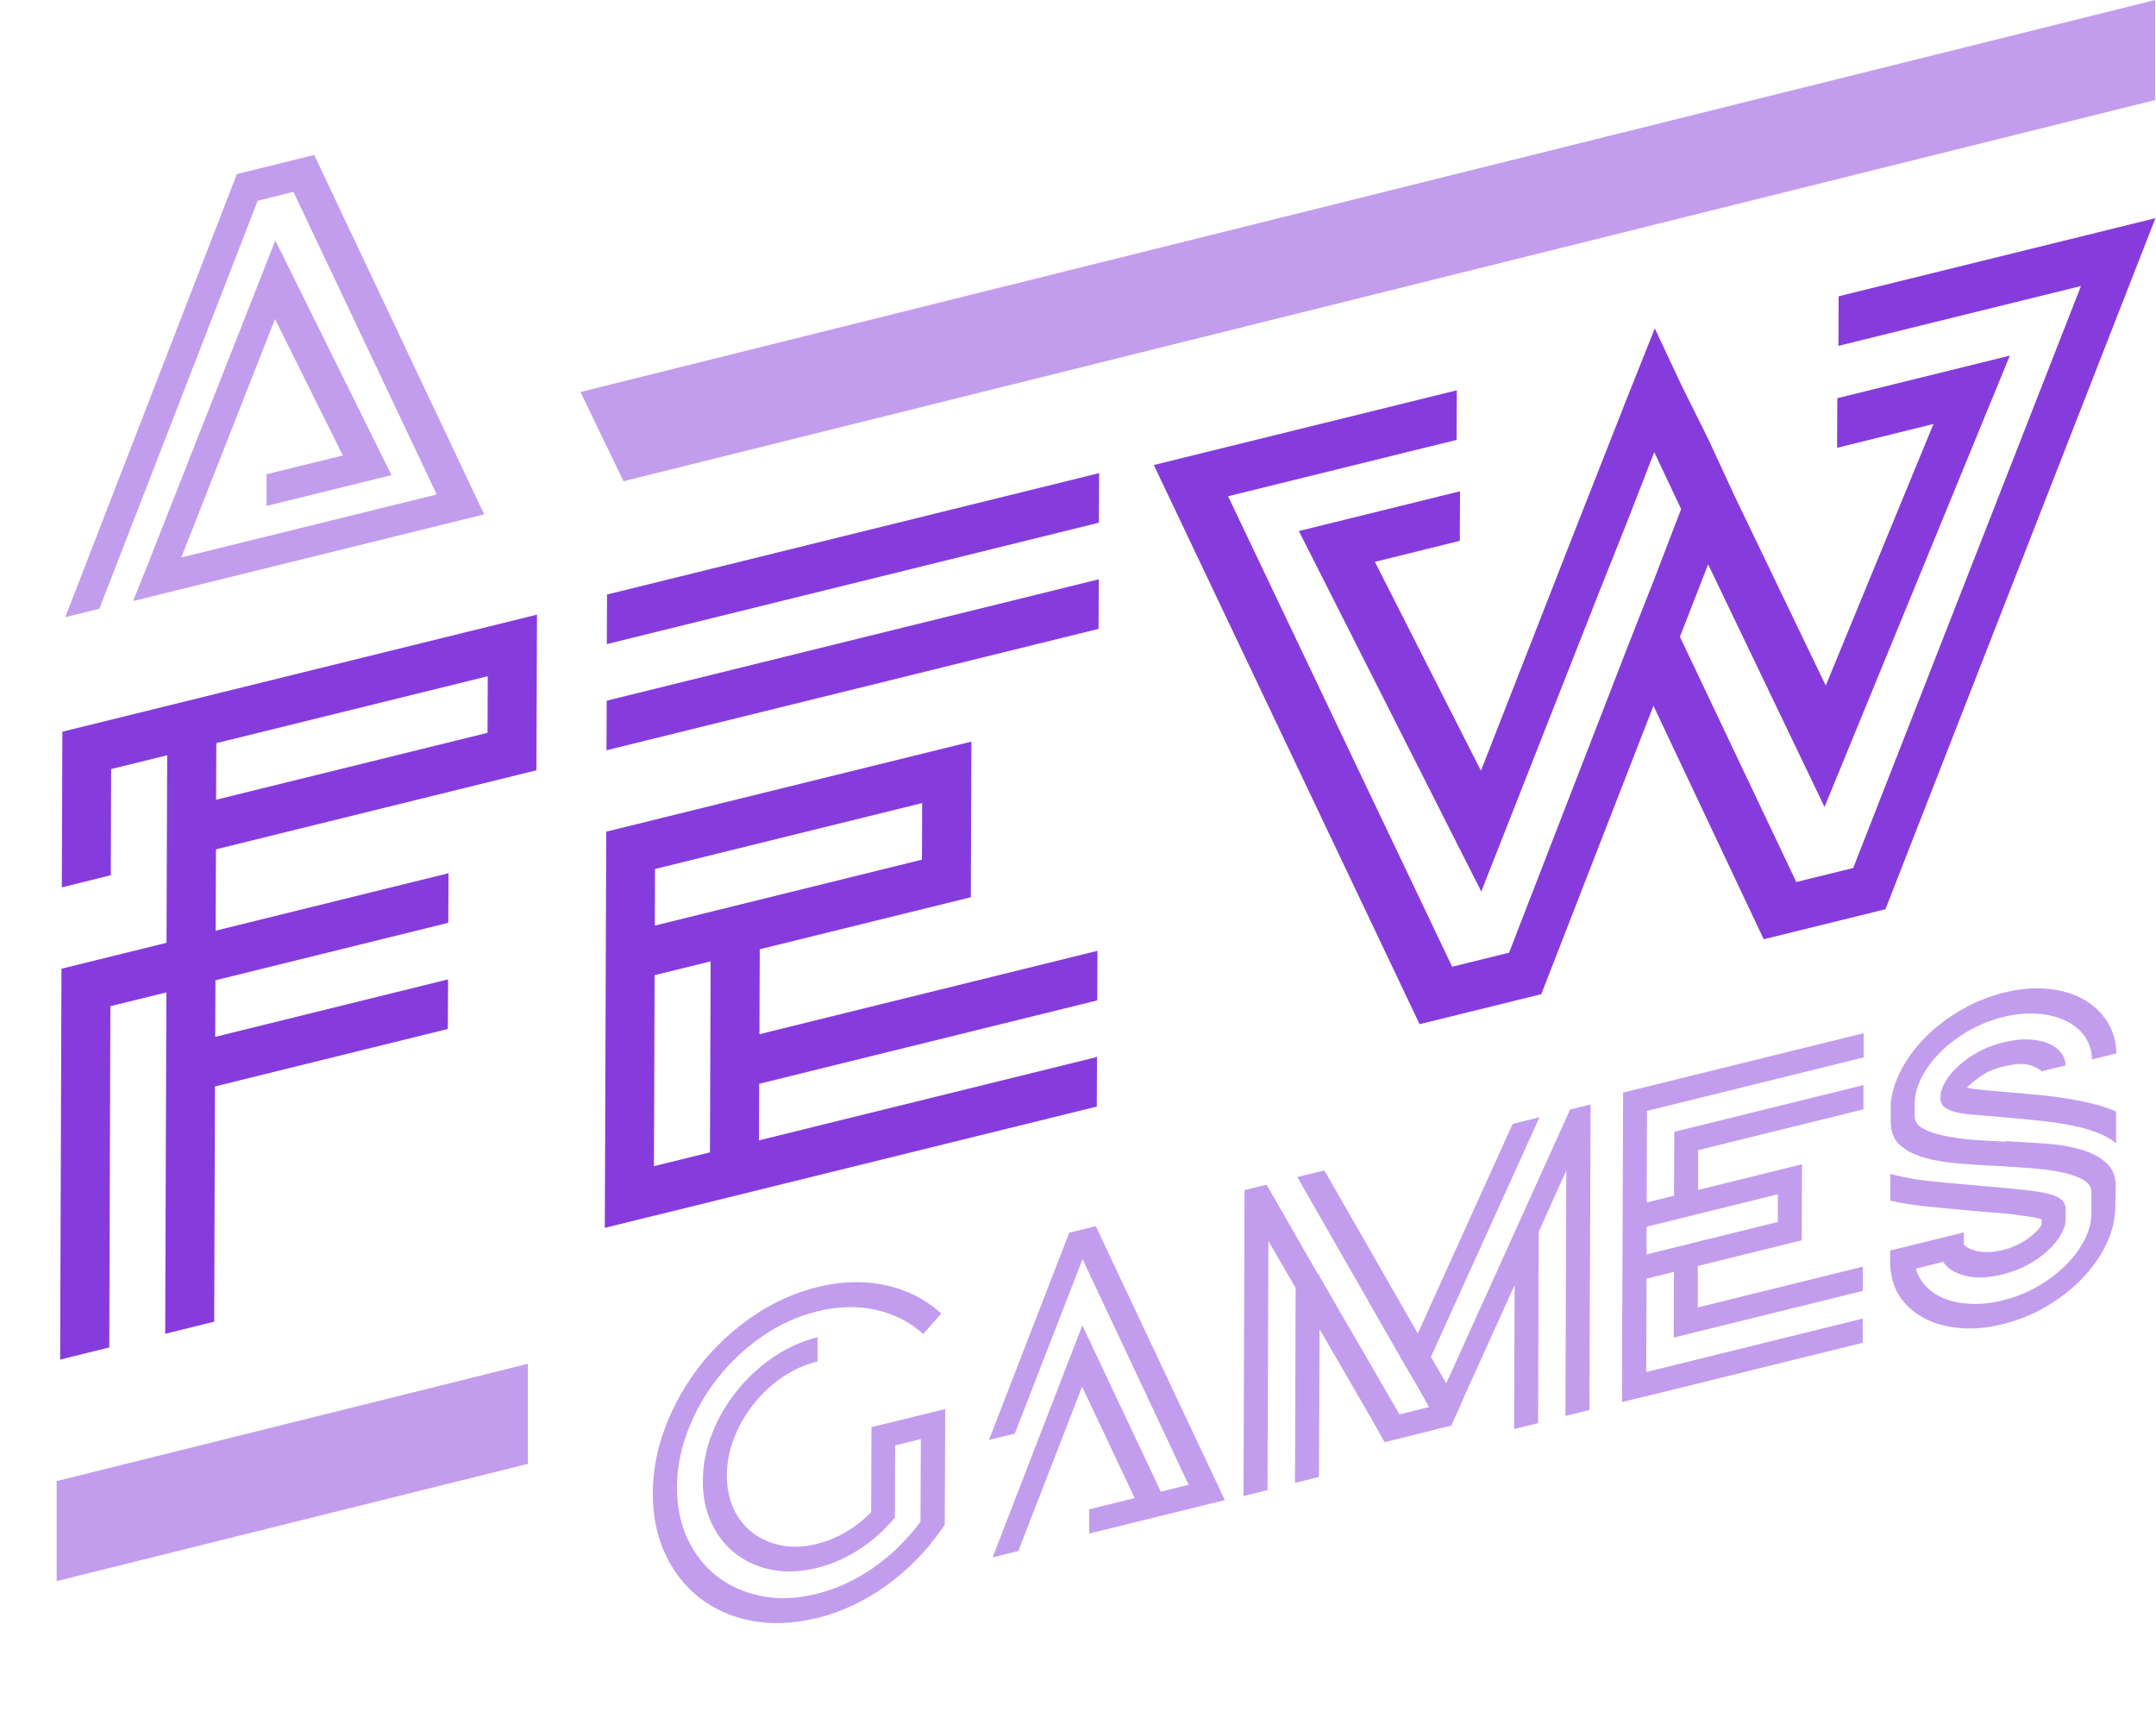
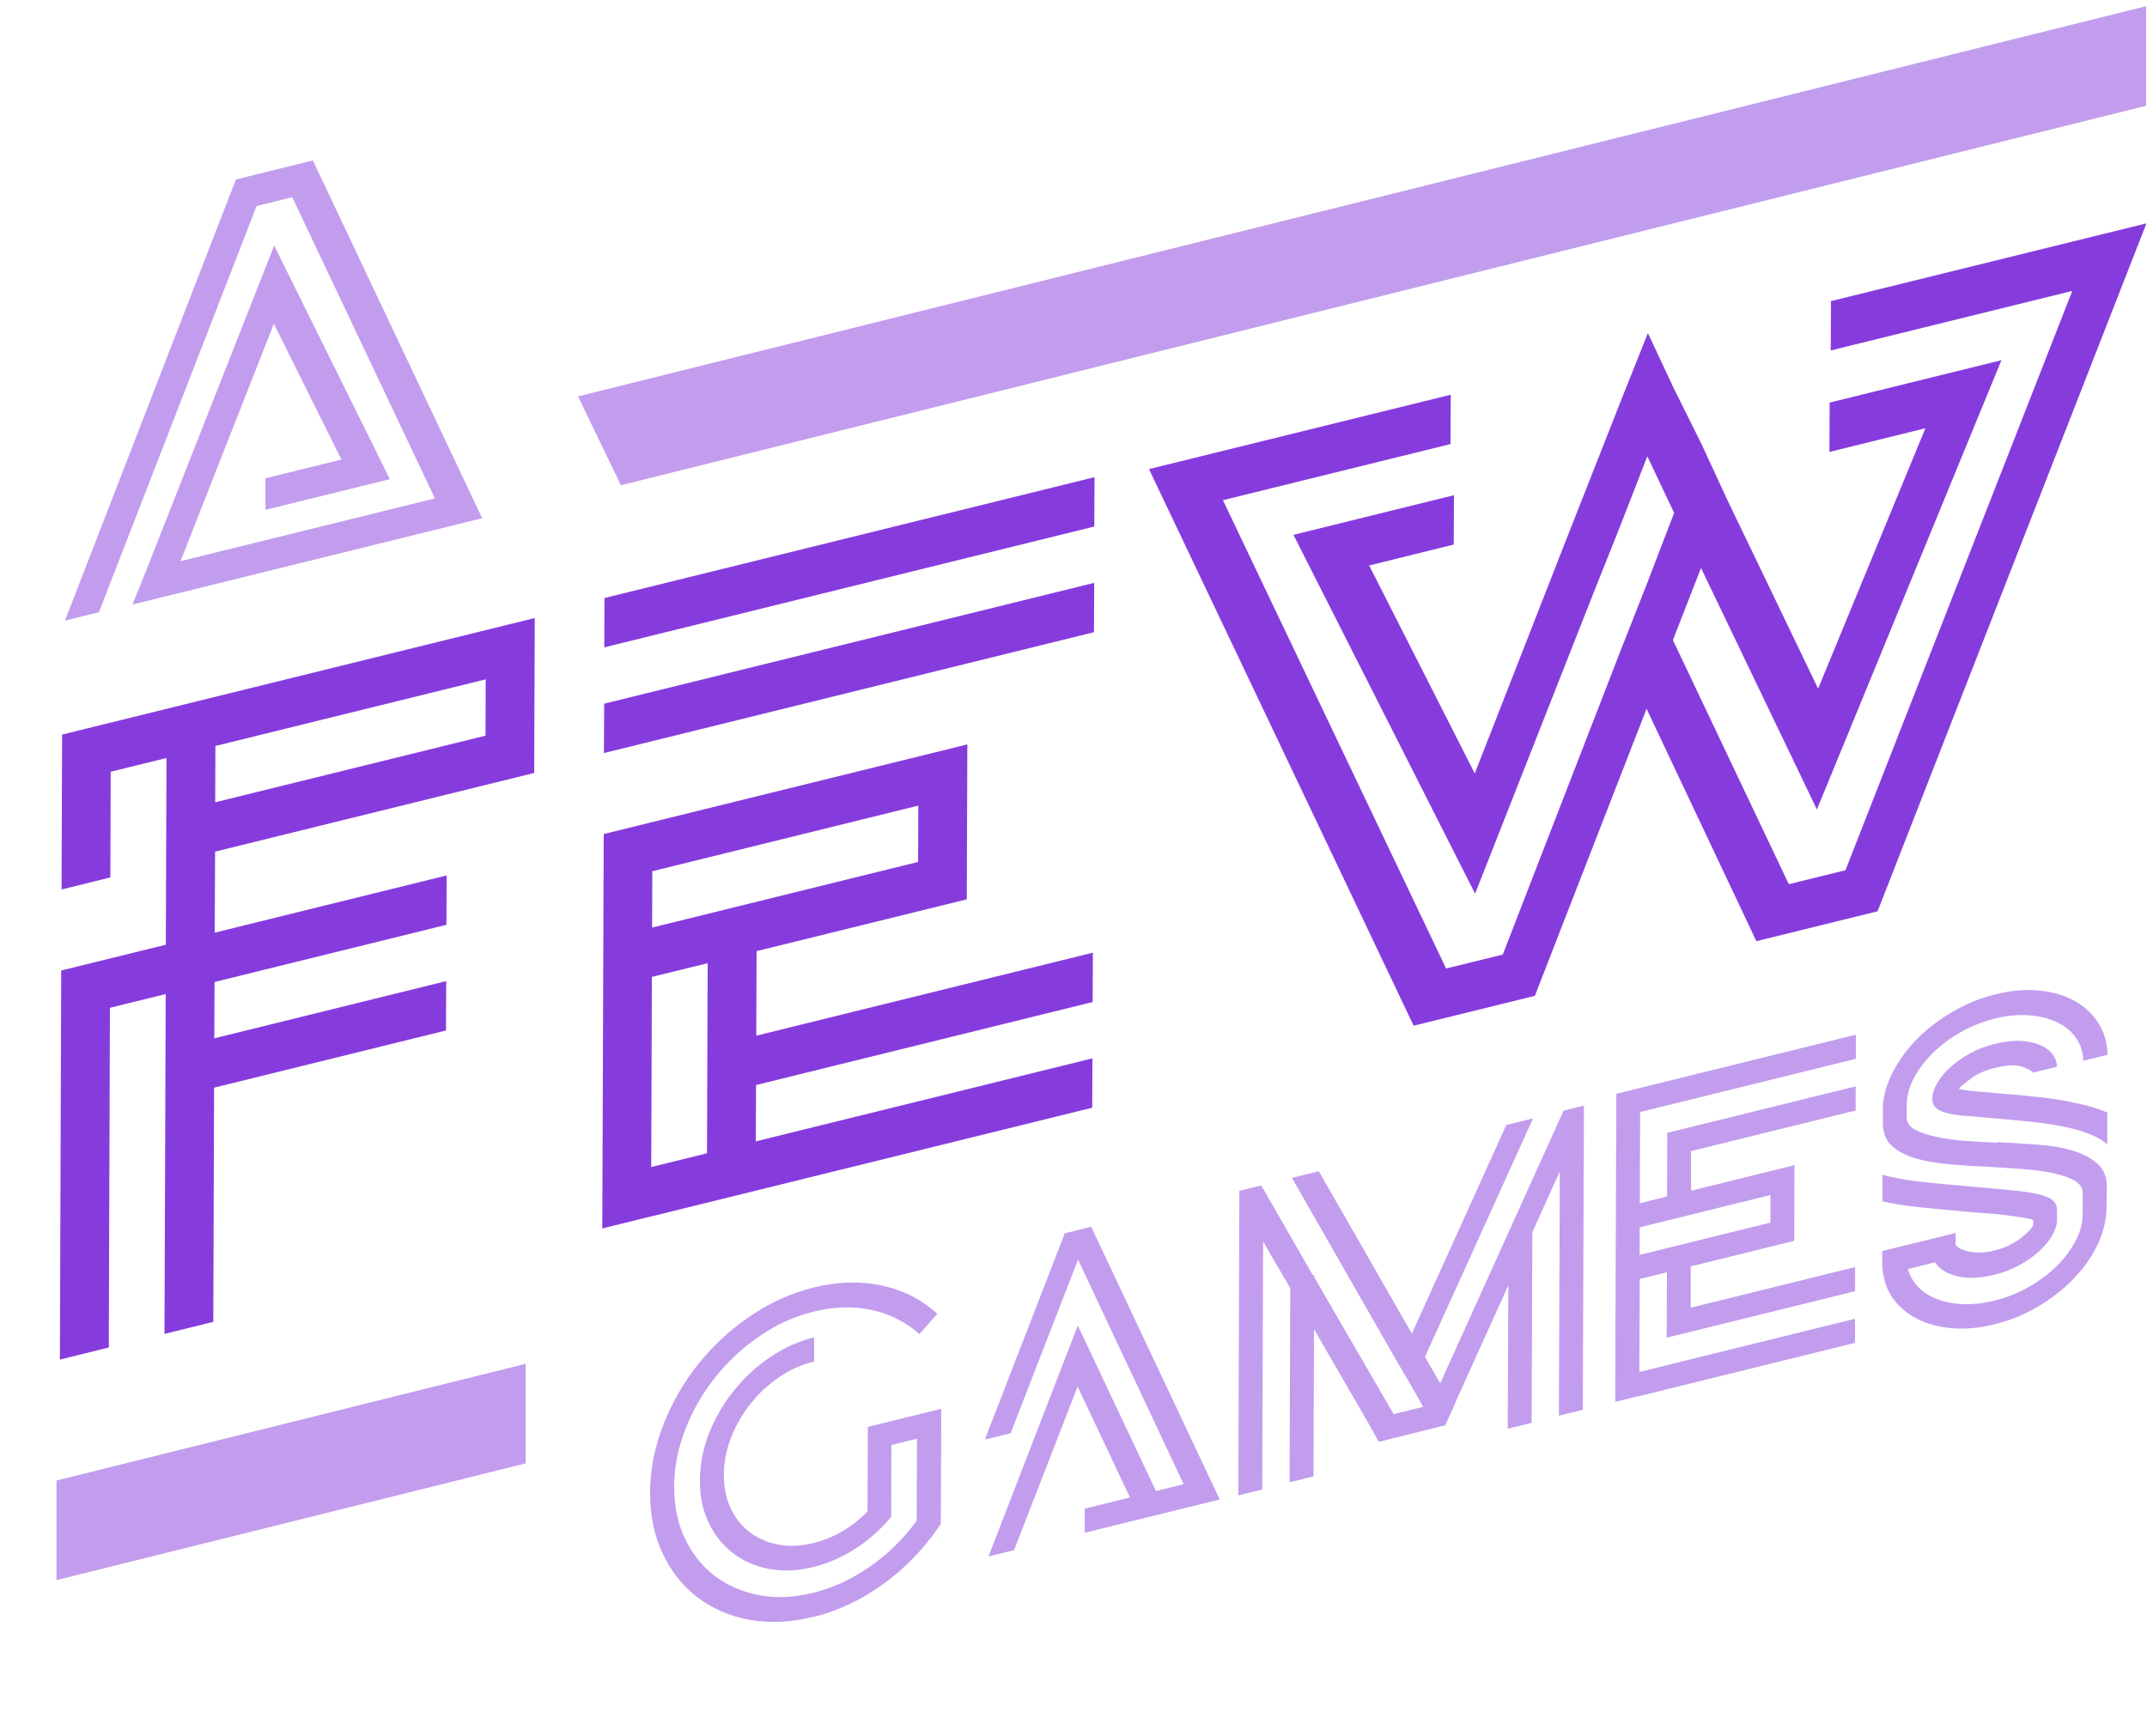
- <svg xmlns="http://www.w3.org/2000/svg" id="a" width="193.96" height="155.7" viewBox="0 0 193.96 155.7">
+ <svg xmlns="http://www.w3.org/2000/svg" id="a" width="94" height="76" viewBox="0 0 193.96 155.7">
  <g>
    <path d="M9.82,121.21l-4.41,1.09,.12-35.16,9.45-2.33,.06-16.87-5.04,1.24-.03,9.55-4.41,1.09,.05-14,42.7-10.53-.05,14-28.83,7.11-.03,7.32,20.95-5.17-.02,4.46-20.95,5.17-.02,5.09,20.95-5.17-.02,4.46-20.95,5.17-.07,21.16-4.41,1.09,.11-30.71-5.04,1.24-.03,9.55-.07,21.16Zm9.62-49.27l24.42-6.02,.02-5.09-24.42,6.02-.02,5.09Z" style="fill:#863cdd;" />
    <path d="M58.82,109.36l-4.41,1.09,.13-35.64,32.85-8.1-.05,14-18.99,4.68-.03,7.64,30.41-7.5-.02,4.46-30.41,7.5-.02,5.09,30.41-7.5-.02,4.46-39.86,9.83Zm40.01-52.79l-44.27,10.92,.02-4.46,44.27-10.92-.02,4.46Zm.03-9.55l-44.27,10.92,.02-4.46,44.27-10.92-.02,4.46Zm-40.03,57.88l5.04-1.24,.06-17.18-5.04,1.24-.04,12.09-.02,5.09Zm.08-21.64l24.03-5.93,.02-5.09-24.03,5.93-.02,5.09Z" style="fill:#863cdd;" />
    <path d="M193.92,19.6l-24.3,62.19-10.95,2.7-9.92-21-10.09,25.94-10.95,2.7-23.91-50.3,27.26-6.72-.02,4.46-20.56,5.07,20.16,42.32,5.12-1.26,10.56-27.25,2.46-6.25,2.46-6.41-2.42-5.12-2.46,6.33-2.46,6.17-10.64,27.03-16.41-32.43,14.5-3.58-.02,4.46-7.64,1.89,9.54,18.79,8.26-21.12,2.46-6.25,2.46-6.25,2.46-6.17,2.34,4.99,2.5,5.03,2.34,5.06,8.2,17.05,9.69-23.53-8.67,2.14,.02-4.46,15.52-3.83-16.67,40.6-10.47-21.82-2.54,6.51,10.47,22.06,5.12-1.26,20.49-52.35-21.82,5.38,.02-4.46,28.52-7.03Z" style="fill:#863cdd;" />
  </g>
  <g style="opacity:.5;">
    <path d="M28.27,13.95l15.29,32.32-28.52,7.04-3.07,.76,1.27-3.16,11.53-29.28,10.45,21.11-11.24,2.77v-2.85l6.86-1.69-6.1-12.27-8.43,21.45,22.98-5.67-12.89-27.22-3.22,.8L8.94,54.76l-3.07,.76L21.31,15.66l6.95-1.72Z" style="fill:#863cdd;" />
  </g>
  <g style="opacity:.5;">
    <path d="M73.42,145.56c-2.03,.5-3.94,.58-5.73,.25-1.79-.33-3.36-1.01-4.69-2.03-1.33-1.02-2.38-2.34-3.14-3.96s-1.14-3.46-1.13-5.51c0-2.05,.4-4.07,1.18-6.08,.78-2,1.83-3.84,3.17-5.52,1.34-1.68,2.91-3.13,4.71-4.35,1.8-1.22,3.71-2.08,5.74-2.58,2.16-.53,4.2-.59,6.14-.17,1.94,.42,3.6,1.27,5.01,2.55l-1.62,1.84c-1.23-1.1-2.66-1.82-4.3-2.18-1.64-.36-3.38-.31-5.23,.14-1.75,.43-3.38,1.17-4.91,2.22-1.53,1.05-2.86,2.29-3.99,3.7-1.13,1.42-2.04,2.99-2.71,4.71-.67,1.72-1.01,3.45-1.02,5.18,0,1.76,.32,3.33,.98,4.71,.66,1.38,1.56,2.5,2.68,3.36,1.12,.86,2.45,1.44,3.98,1.74,1.52,.3,3.16,.23,4.9-.2,1.8-.44,3.5-1.23,5.12-2.35,1.62-1.12,3.03-2.51,4.25-4.15l.03-7.43-2.31,.57-.02,6.49-.39,.45c-.93,1.03-1.96,1.9-3.1,2.59-1.14,.7-2.33,1.2-3.56,1.5-1.41,.35-2.74,.4-3.98,.17-1.24-.24-2.33-.71-3.26-1.43-.93-.71-1.67-1.63-2.2-2.76-.54-1.12-.8-2.4-.79-3.83,0-1.42,.28-2.83,.82-4.22,.54-1.39,1.28-2.67,2.23-3.85,.94-1.18,2.03-2.19,3.28-3.04,1.25-.85,2.58-1.45,3.99-1.8v2.18c-1.14,.28-2.19,.75-3.17,1.42-.98,.67-1.84,1.47-2.58,2.41-.75,.94-1.33,1.95-1.76,3.06-.43,1.1-.64,2.21-.65,3.33,0,1.14,.2,2.16,.62,3.05,.42,.89,1,1.62,1.74,2.17,.74,.56,1.6,.93,2.57,1.11,.97,.19,2.03,.14,3.16-.14,1.82-.45,3.45-1.4,4.89-2.84l.03-7.66,4.47-1.1,2.16-.53v2.18l-.04,8.24-.27,.38c-1.42,2.03-3.1,3.74-5.06,5.13-1.95,1.39-4.02,2.35-6.2,2.89Z" style="fill:#863cdd;" />
    <path d="M91.28,128.96l-2.31,.57,7.22-18.64,2.39-.59,11.61,24.64-12.2,3.01v-2.18l4.09-1.01-4.73-10.02-5.74,14.78-2.31,.57,8.07-20.87,7.06,14.96,2.5-.62-9.54-20.29-6.09,15.68Z" style="fill:#863cdd;" />
    <path d="M141.24,99.81l1.85-.46v1.17l-.1,26.32-2.16,.53,.08-22.08-2.48,5.51-.06,17.22-2.16,.53,.05-12.95-4.61,10.19-.31,.74-.78,1.71-.04,.05-.08-.02-.77,.19-2.69,.67-2.42,.6-1.07-1.91-4.78-8.26-.05,13.3-2.16,.53,.06-17.54-2.45-4.21-.08,22.4-2.16,.53,.09-26.63v-.89l1.97-.48,.19,.3,4.47,7.79,.12-.03v.19l7.19,12.41,2.66-.66-1.03-1.84-1.22-2.07-9.6-16.78,2.43-.6,8.41,14.67,8.53-18.85,2.42-.6-9.77,21.56,1.38,2.38,10.82-23.92,.31-.7Z" style="fill:#863cdd;" />
    <path d="M148.08,125.59l-2.16,.53,.02-6.84,.04-10.58,.04-10.42,21.64-5.34v2.18l-19.49,4.81-.03,8.24,2.46-.61,.02-5.75,17.02-4.2v2.18l-14.87,3.67v3.58l9.34-2.31-.02,6.84-9.35,2.31v3.73l14.85-3.67v2.18l-17.02,4.2,.02-5.91-2.46,.61-.03,8.4,19.48-4.81v2.18l-17.02,4.2-2.46,.61Zm.04-12.75l11.82-2.92v-2.49l-11.81,2.92v2.49Z" style="fill:#863cdd;" />
    <path d="M180.45,102.65c1.21,.07,2.4,.14,3.58,.22s2.24,.26,3.18,.54c.94,.27,1.69,.67,2.27,1.19,.58,.52,.86,1.22,.86,2.1l-.05,2.19c-.06,1.08-.35,2.15-.9,3.23-.54,1.08-1.27,2.08-2.19,3.01-.92,.93-1.98,1.74-3.19,2.44-1.21,.7-2.5,1.22-3.86,1.55-1.29,.32-2.5,.44-3.64,.36-1.14-.08-2.16-.32-3.04-.73-.88-.4-1.62-.95-2.21-1.65-.59-.7-.96-1.52-1.11-2.46-.08-.32-.11-.67-.11-1.06v-1.09l2.16-.53,4.47-1.1v1.05c.02,.07,.12,.16,.28,.28,.17,.12,.4,.21,.69,.3,.29,.08,.65,.13,1.08,.14,.42,.01,.9-.05,1.44-.18s1.02-.31,1.44-.53c.42-.22,.78-.44,1.06-.67s.51-.44,.68-.63c.17-.2,.28-.34,.33-.43v-.51c-.2-.08-.53-.15-.98-.22-.45-.07-.95-.14-1.5-.21-.55-.07-1.13-.13-1.75-.17-.62-.04-1.19-.09-1.73-.14-1.69-.15-3.17-.29-4.42-.42-1.26-.13-2.33-.3-3.23-.52v-2.41c.24,.07,.52,.15,.85,.22s.74,.15,1.23,.24c.92,.14,1.92,.25,3,.35,1.08,.1,2.15,.19,3.23,.29,1.41,.12,2.59,.23,3.56,.33,.96,.1,1.73,.22,2.31,.36s.99,.33,1.23,.55c.24,.22,.36,.51,.36,.84v.93c0,.42-.15,.87-.43,1.37-.29,.5-.68,.98-1.18,1.44-.5,.46-1.1,.88-1.79,1.26-.69,.38-1.45,.67-2.27,.87-1.31,.32-2.44,.36-3.38,.12-.95-.25-1.6-.66-1.96-1.25l-2.46,.61c.18,.63,.5,1.18,.96,1.65,.46,.47,1.04,.83,1.73,1.09,.69,.26,1.47,.4,2.34,.43,.87,.03,1.79-.07,2.77-.31,1.1-.27,2.14-.68,3.1-1.23,.96-.55,1.8-1.18,2.53-1.89,.72-.71,1.29-1.47,1.72-2.29,.43-.82,.64-1.63,.64-2.43v-1.87c0-.49-.25-.88-.78-1.17-.53-.28-1.19-.51-2-.67-.81-.16-1.7-.28-2.67-.35s-1.92-.13-2.85-.19c-1.26-.05-2.47-.13-3.65-.23-1.18-.1-2.22-.27-3.11-.53-.9-.26-1.62-.64-2.17-1.13-.55-.5-.82-1.19-.82-2.07v-1.71c.11-1.06,.46-2.12,1.04-3.17s1.32-2.02,2.23-2.9c.9-.88,1.95-1.66,3.13-2.34,1.18-.68,2.44-1.19,3.78-1.52,1.39-.34,2.69-.46,3.91-.34,1.22,.11,2.29,.42,3.2,.92,.91,.5,1.63,1.17,2.17,2.01,.54,.84,.81,1.8,.84,2.88l-2.2,.54c-.02-.8-.24-1.49-.67-2.09s-.99-1.06-1.71-1.4c-.72-.34-1.56-.55-2.52-.62-.96-.07-1.98,.02-3.06,.29-1.1,.27-2.14,.68-3.1,1.23-.96,.55-1.81,1.18-2.53,1.89-.72,.71-1.29,1.47-1.72,2.29-.43,.82-.64,1.63-.64,2.43v1.09c0,.47,.25,.84,.76,1.11,.51,.28,1.17,.5,1.96,.66,.8,.17,1.68,.29,2.64,.36,.96,.07,1.91,.12,2.83,.16Zm-3.49-4.81c.36,.09,.87,.17,1.54,.22,.67,.06,1.31,.11,1.93,.17,.85,.08,1.72,.15,2.62,.23,.9,.08,1.79,.18,2.66,.32,.87,.13,1.71,.3,2.5,.49,.79,.19,1.51,.43,2.16,.71v2.88c-.57-.54-1.57-1-3.01-1.4-1.16-.28-2.41-.5-3.78-.64-1.36-.14-2.63-.26-3.81-.36-.95-.08-1.75-.14-2.41-.2s-1.19-.15-1.6-.27c-.41-.12-.71-.27-.9-.46-.19-.19-.29-.43-.29-.75v-.08c0-.41,.14-.87,.43-1.37,.28-.5,.67-.98,1.18-1.44,.5-.46,1.1-.88,1.79-1.26,.69-.38,1.45-.67,2.28-.87,.85-.21,1.61-.29,2.29-.26,.68,.04,1.26,.16,1.75,.37,.49,.2,.86,.48,1.13,.83,.27,.35,.4,.73,.4,1.14l-2.16,.53c-.08-.14-.39-.31-.94-.52-.55-.21-1.38-.18-2.49,.09-.85,.21-1.55,.51-2.1,.91-.55,.4-.95,.73-1.18,.99Z" style="fill:#863cdd;" />
  </g>
  <polygon points="52.22 35.26 56.09 43.29 193.88 9 193.88 0 52.22 35.26" style="fill:#863cdd; opacity:.5;" />
  <polygon points="47.49 122.68 5.1 133.23 5.1 142.23 47.49 131.68 47.49 122.68" style="fill:#863cdd; opacity:.5;" />
</svg>
